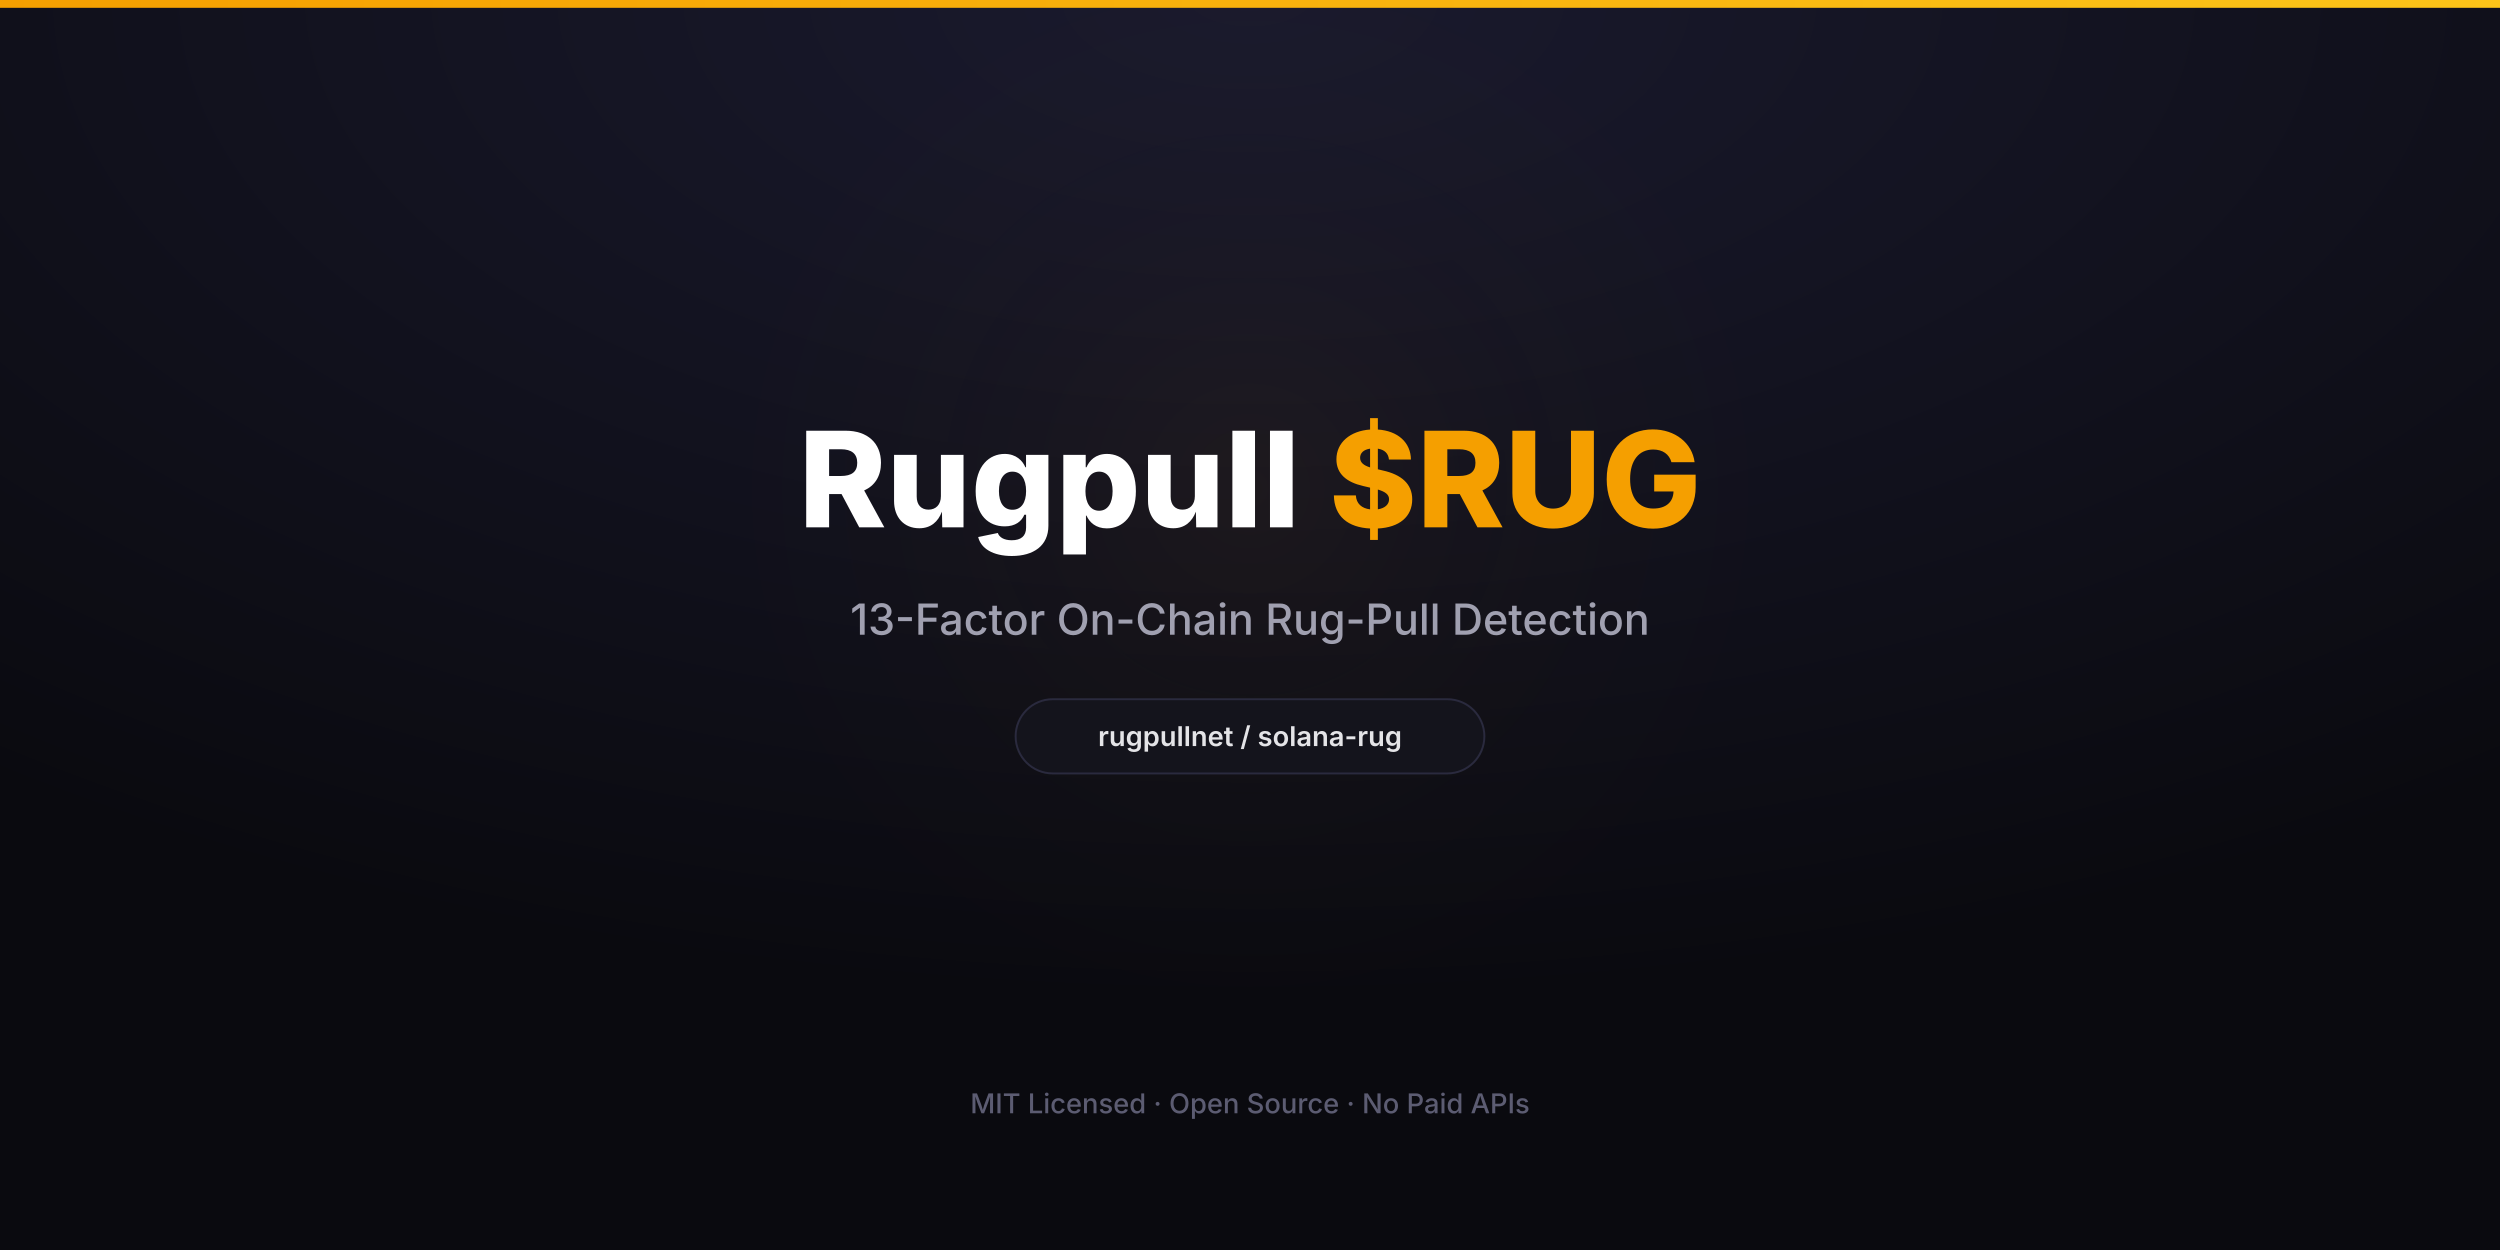
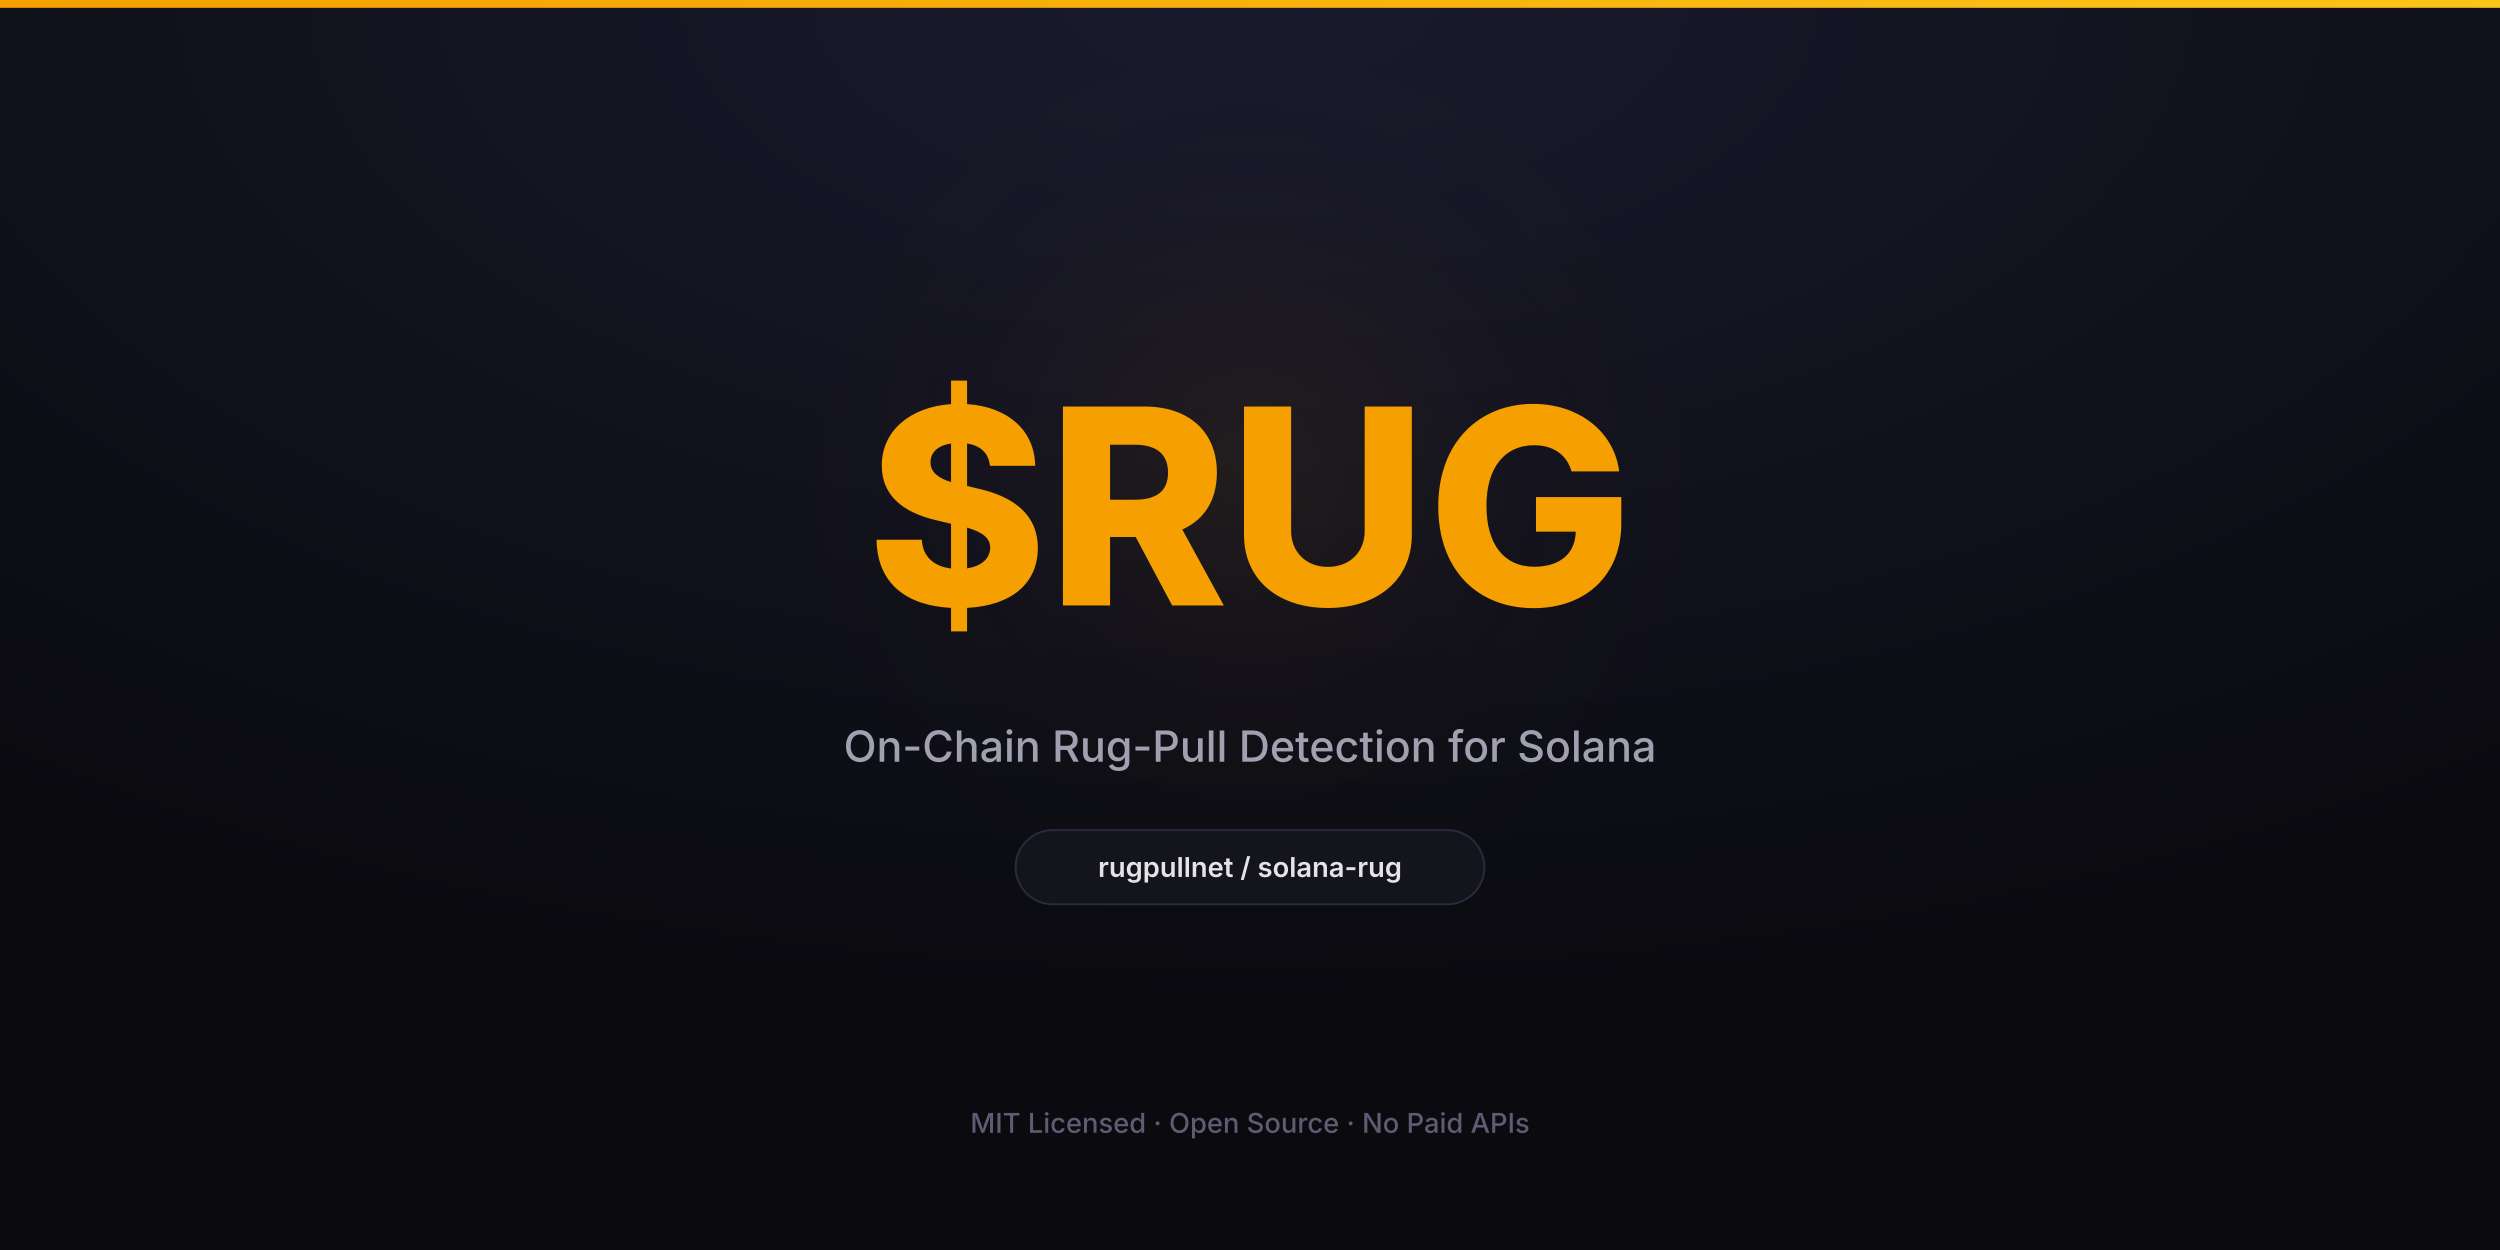
<svg xmlns="http://www.w3.org/2000/svg" width="1280" height="640">
  <defs>
    <radialGradient id="bg" cx="50%" cy="0%" r="80%">
      <stop offset="0%" stop-color="#1a1a2e" />
      <stop offset="100%" stop-color="#0a0a0f" />
    </radialGradient>
-     <radialGradient id="glow" cx="50%" cy="45%" r="40%">
-       <stop offset="0%" stop-color="rgba(245,159,0,0.05)" />
+     <radialGradient id="glow" cx="50%" cy="42%" r="35%">
+       <stop offset="0%" stop-color="rgba(245,159,0,0.07)" />
      <stop offset="100%" stop-color="transparent" />
    </radialGradient>
    <linearGradient id="accent" x1="0%" y1="0%" x2="100%" y2="0%">
      <stop offset="0%" stop-color="#f59f00" />
      <stop offset="100%" stop-color="#fcc419" />
    </linearGradient>
  </defs>
  <rect width="1280" height="640" fill="url(#bg)" />
-   <circle cx="640" cy="290" r="400" fill="url(#glow)" />
+   <circle cx="640" cy="300" r="380" fill="url(#glow)" />
  <rect x="0" y="0" width="1280" height="4" fill="url(#accent)" />
-   <text x="640" y="270" font-family="Inter, system-ui, sans-serif" font-size="68" font-weight="800" fill="#ffffff" text-anchor="middle">Rugpull <tspan fill="#f59f00">$RUG</tspan>
-   </text>
-   <text x="640" y="325" font-family="Inter, system-ui, sans-serif" font-size="22" font-weight="500" fill="#a0a0b0" text-anchor="middle">13-Factor On-Chain Rug-Pull Detection</text>
-   <rect x="520" y="358" width="240" height="38" rx="19" fill="#14141c" stroke="#2a2a3e" stroke-width="1" />
-   <text x="640" y="382" font-family="Inter, system-ui, sans-serif" font-size="14" font-weight="600" fill="#e4e4e7" text-anchor="middle">rugpullnet / solana-rug</text>
-   <text x="640" y="570" font-family="Inter, system-ui, sans-serif" font-size="14" font-weight="500" fill="#5c5c72" text-anchor="middle">MIT Licensed · Open Source · No Paid APIs</text>
+   <text x="640" y="310" font-family="Inter, system-ui, sans-serif" font-size="140" font-weight="800" fill="#f59f00" text-anchor="middle">$RUG</text>
+   <text x="640" y="390" font-family="Inter, system-ui, sans-serif" font-size="22" font-weight="500" fill="#a0a0b0" text-anchor="middle">On-Chain Rug-Pull Detection for Solana</text>
+   <rect x="520" y="425" width="240" height="38" rx="19" fill="#14141c" stroke="#2a2a3e" stroke-width="1" />
+   <text x="640" y="449" font-family="Inter, system-ui, sans-serif" font-size="14" font-weight="600" fill="#e4e4e7" text-anchor="middle">rugpullnet / solana-rug</text>
+   <text x="640" y="580" font-family="Inter, system-ui, sans-serif" font-size="14" font-weight="500" fill="#5c5c72" text-anchor="middle">MIT Licensed · Open Source · No Paid APIs</text>
</svg>
